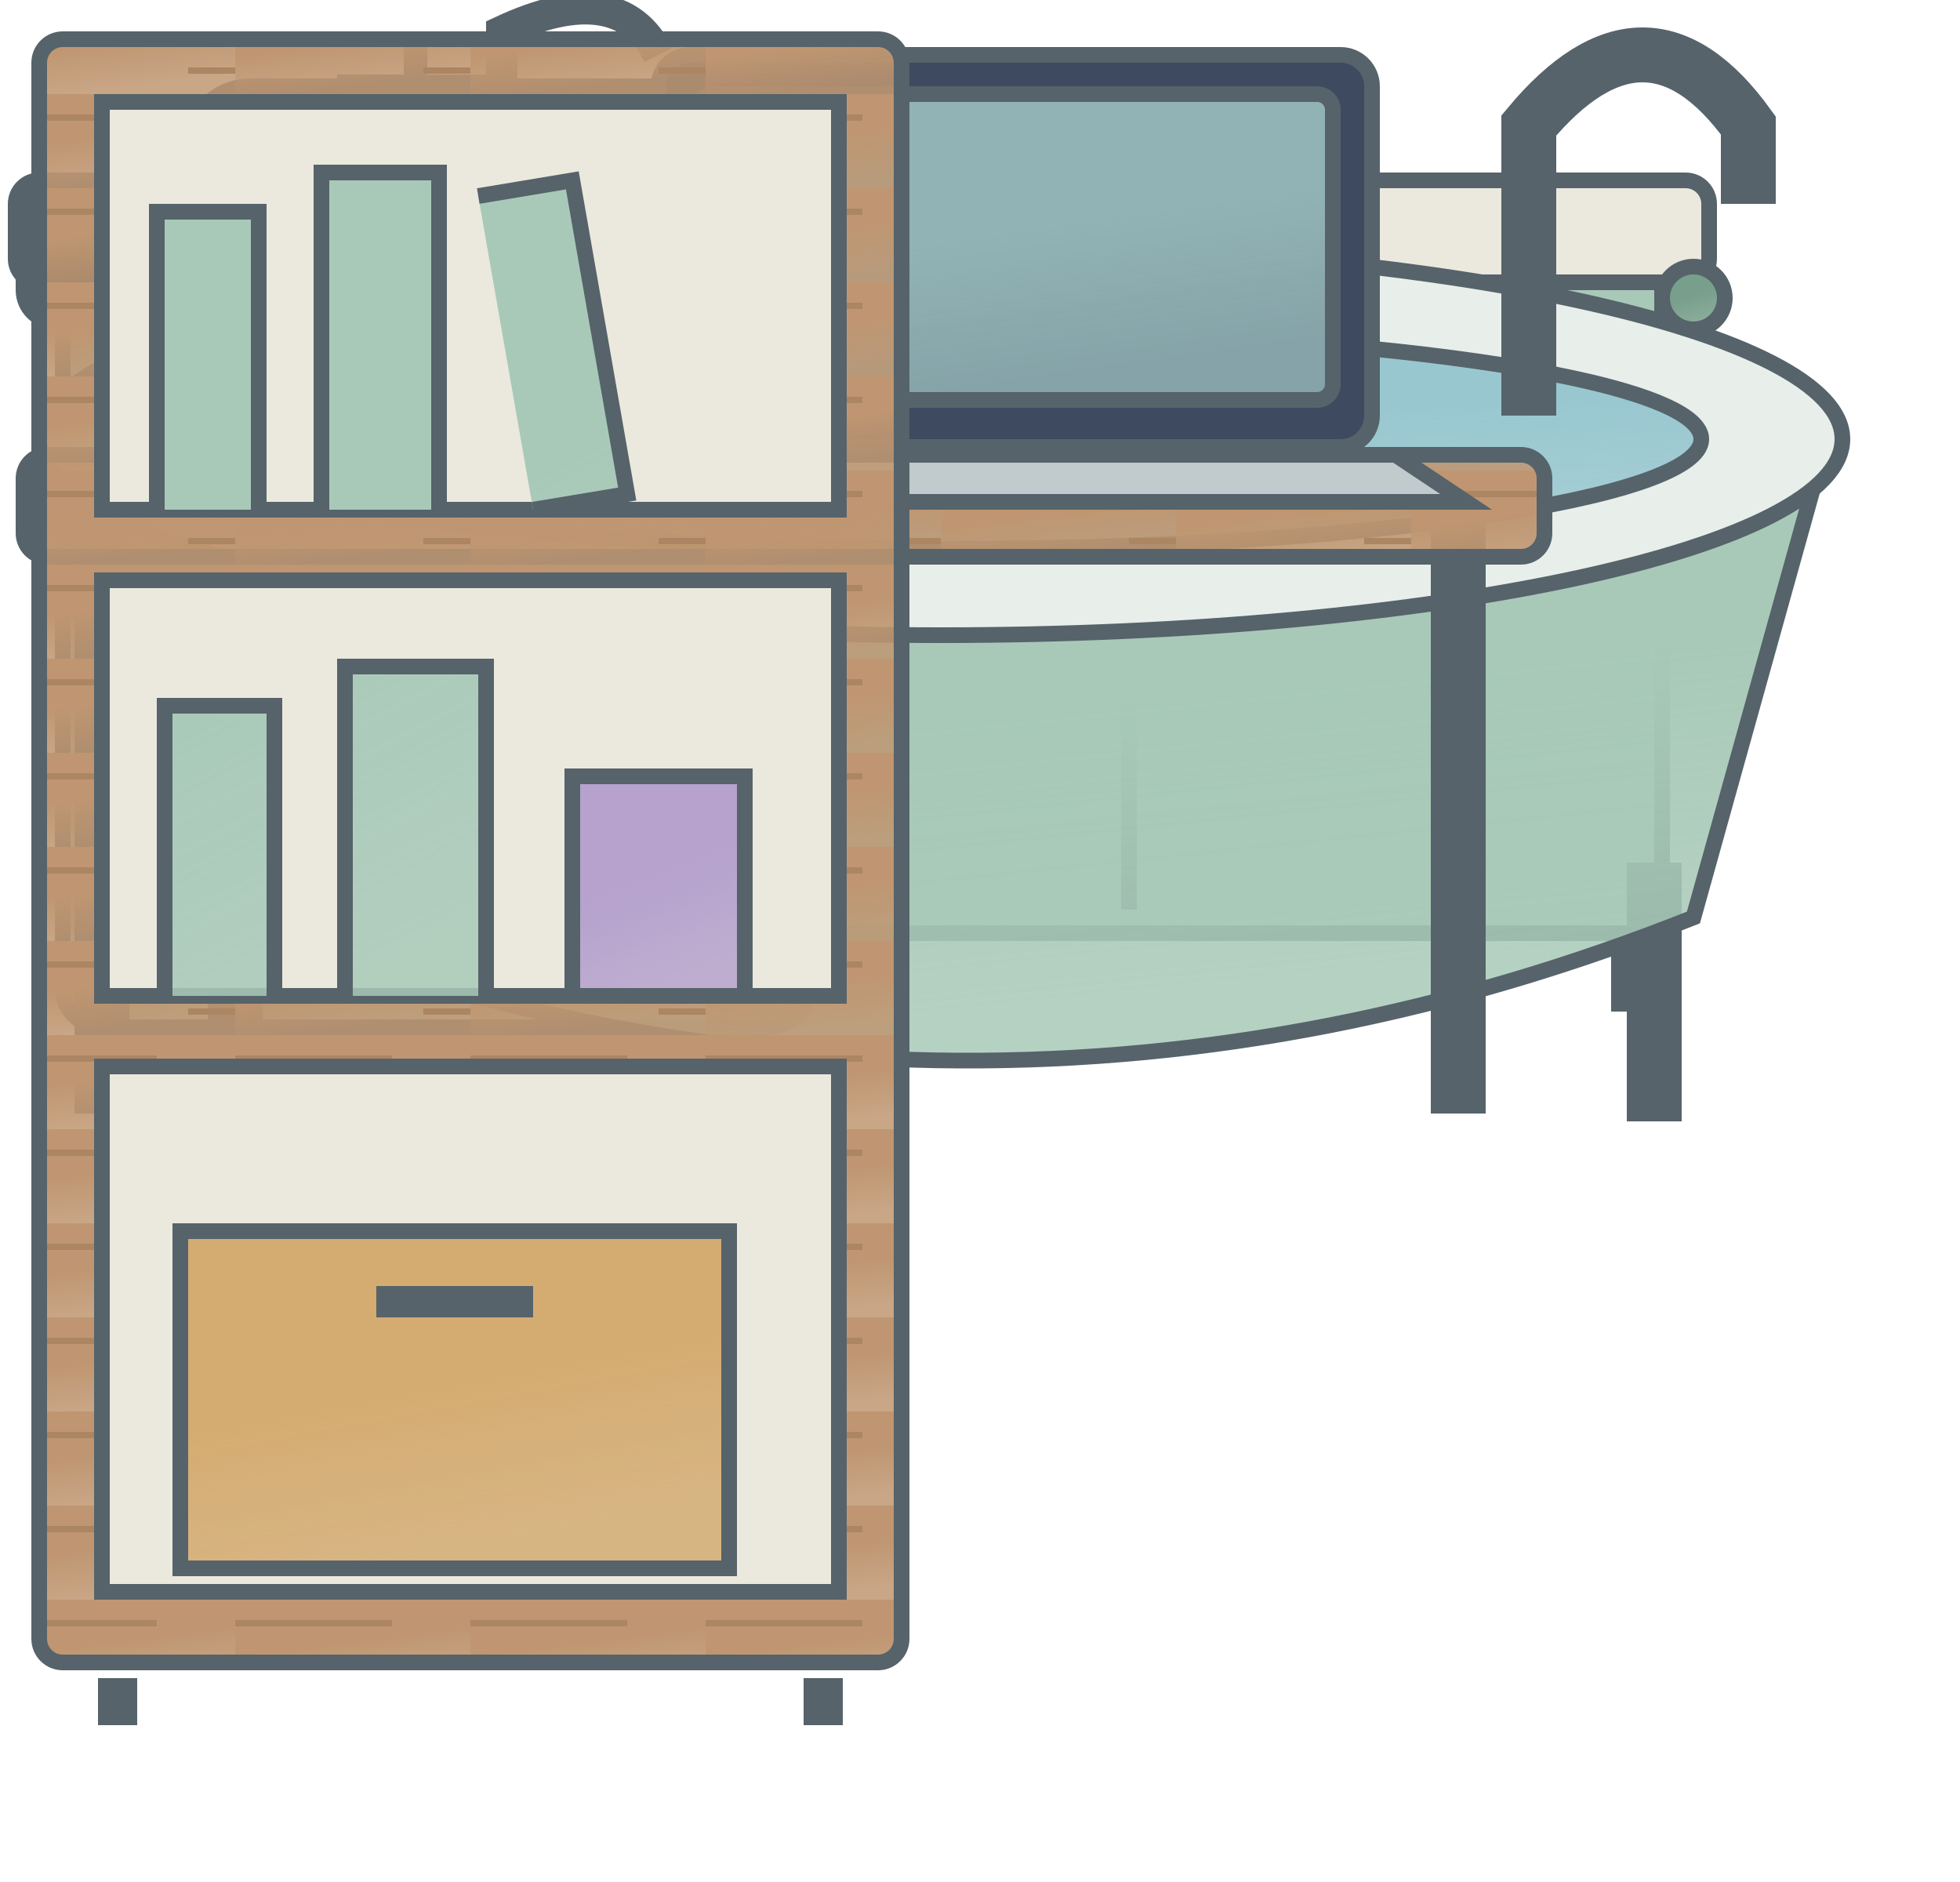
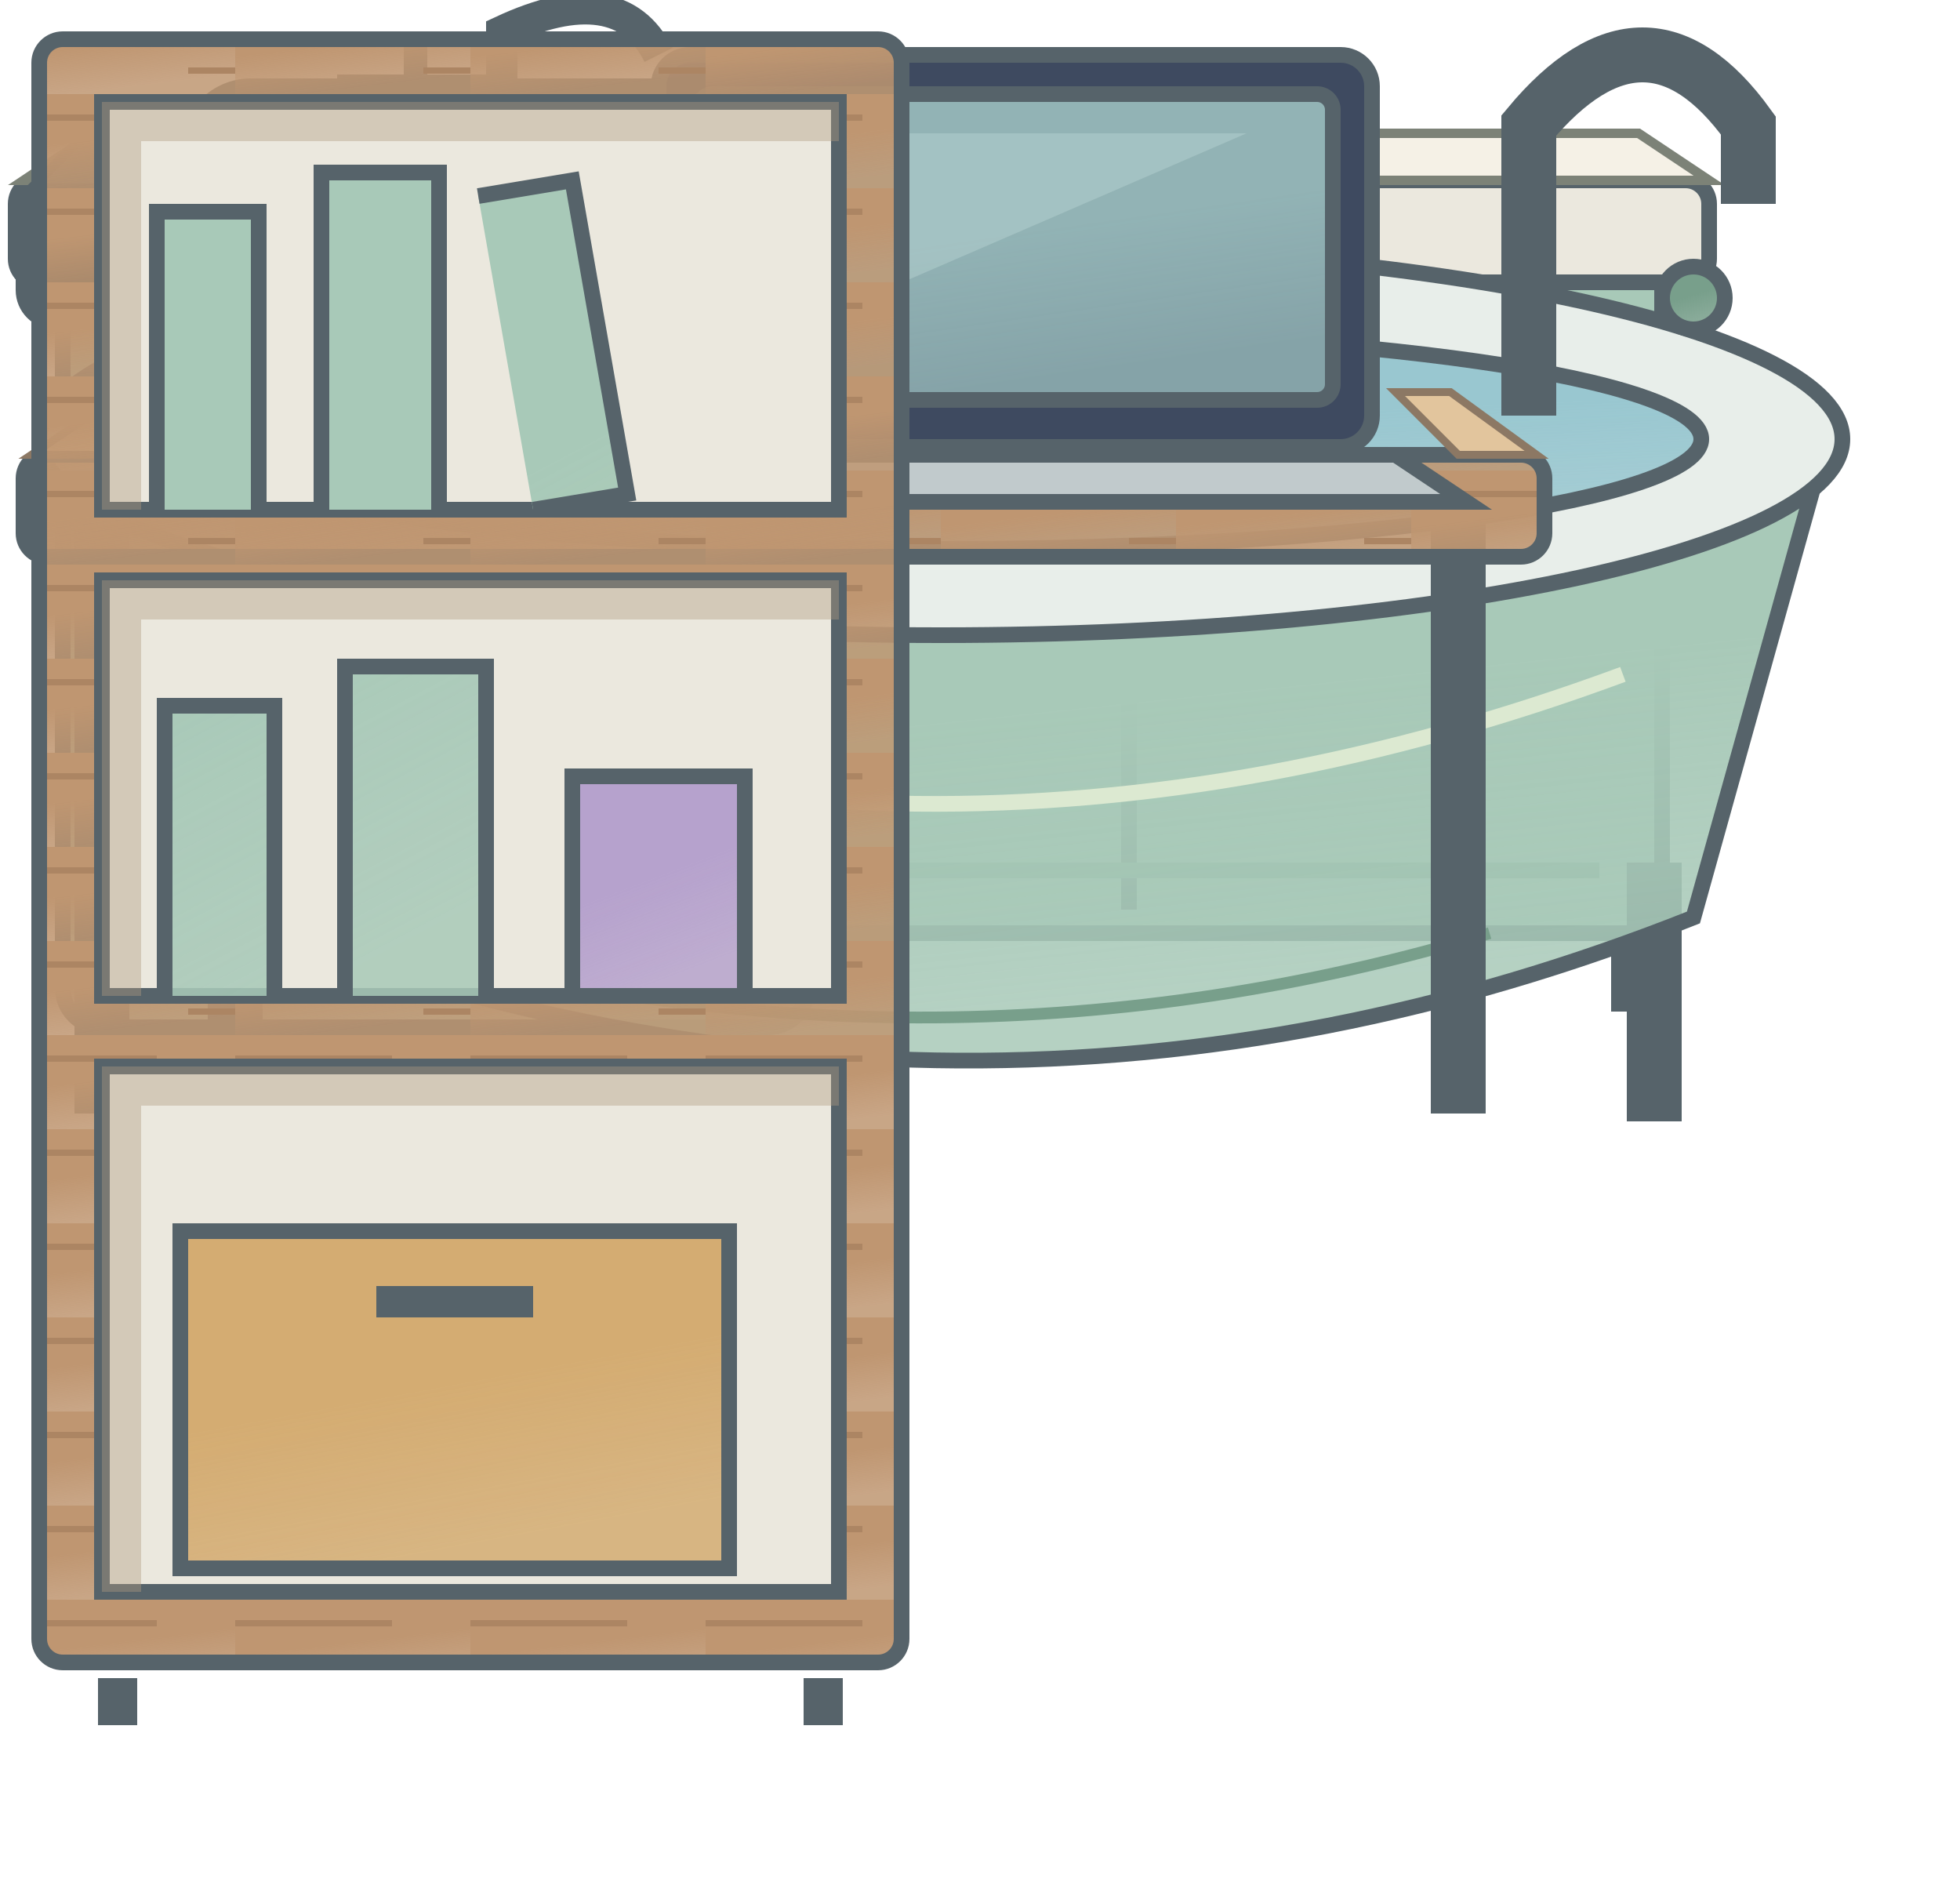
<svg xmlns="http://www.w3.org/2000/svg" width="250" height="240" viewBox="0 0 250 240">
  <defs>
    <linearGradient id="material-0" x1="0" y1="0" x2=".3" y2="1">
      <stop stop-color="#bf9671" />
      <stop offset=".55" stop-color="#bf9671" />
      <stop offset="1" stop-color="#bf9671" stop-opacity=".85" />
    </linearGradient>
    <linearGradient id="material-1" x1="0" y1="0" x2=".3" y2="1">
      <stop stop-color="#a8c9b8" />
      <stop offset=".55" stop-color="#a8c9b8" />
      <stop offset="1" stop-color="#a8c9b8" stop-opacity=".85" />
    </linearGradient>
    <linearGradient id="material-2" x1="0" y1="0" x2=".3" y2="1">
      <stop stop-color="#e4dbc5" />
      <stop offset=".55" stop-color="#e4dbc5" />
      <stop offset="1" stop-color="#e4dbc5" stop-opacity=".85" />
    </linearGradient>
    <linearGradient id="material-3" x1="0" y1="0" x2=".3" y2="1">
      <stop stop-color="#d4ac72" />
      <stop offset=".55" stop-color="#d4ac72" />
      <stop offset="1" stop-color="#d4ac72" stop-opacity=".85" />
    </linearGradient>
    <linearGradient id="material-4" x1="0" y1="0" x2=".3" y2="1">
      <stop stop-color="#99c7d0" />
      <stop offset=".55" stop-color="#99c7d0" />
      <stop offset="1" stop-color="#99c7d0" stop-opacity=".85" />
    </linearGradient>
    <linearGradient id="material-5" x1="0" y1="0" x2=".3" y2="1">
      <stop stop-color="#789f8b" />
      <stop offset=".55" stop-color="#789f8b" />
      <stop offset="1" stop-color="#789f8b" stop-opacity=".85" />
    </linearGradient>
    <linearGradient id="material-6" x1="0" y1="0" x2=".3" y2="1">
      <stop stop-color="#92b3b5" />
      <stop offset=".55" stop-color="#92b3b5" />
      <stop offset="1" stop-color="#92b3b5" stop-opacity=".85" />
    </linearGradient>
    <linearGradient id="material-7" x1="0" y1="0" x2=".3" y2="1">
      <stop stop-color="#b6a2cd" />
      <stop offset=".55" stop-color="#b6a2cd" />
      <stop offset="1" stop-color="#b6a2cd" stop-opacity=".85" />
    </linearGradient>
    <pattern id="grain" width="30" height="12" patternUnits="userSpaceOnUse">
      <rect width="30" height="12" fill="url(#material-0)" />
      <path d="M0 3h20m4 6h26" stroke="#ac8563" stroke-width=".8" />
    </pattern>
  </defs>
  <g id="counter" stroke="#56636a" stroke-width="2">
    <rect x="8" y="31" width="204" height="88" rx="4" fill="url(#material-1)" />
    <path d="M12 119v10m196-10v10" stroke-width="5" />
    <rect x="2" y="23" width="216" height="13" rx="3" fill="#ebe8de" />
    <path d="M76 38v78m68-78v78M25 48h30m42 0h28m38 0h28" />
    <rect x="24" y="11" width="81" height="17" rx="8" fill="#b9c7cb" />
    <path d="M64 16V4q15-7 20 3" fill="none" stroke-width="4" />
+     <path d="M3 23l9-6h197l9 6Z" fill="#f5f1e6" stroke="#7c8277" stroke-width="1.2" />
+     <path d="M16 111h188" stroke="#789f8b" stroke-width="2" />
  </g>
  <g id="stove" stroke="#56636a" stroke-width="2">
    <rect x="8" y="31" width="95" height="100" rx="5" fill="url(#material-1)" />
    <rect x="3" y="24" width="104" height="17" rx="4" fill="#384851" />
    <rect x="20" y="61" width="71" height="57" rx="5" fill="#34434c" />
    <path d="M29 73h52m-52 8h52" stroke="#647d88" />
    <path d="M26 137h59" stroke-width="4" />
    <circle cx="25" cy="49" r="3" fill="url(#material-2)" />
    <circle cx="45" cy="49" r="3" fill="url(#material-2)" />
    <path d="M33 20h40v10H33Z" fill="url(#material-3)" />
    <path d="M43 11h20m-10 0V6" stroke-width="3" />
+     <path d="M4 24l8-8h86l8 8Z" fill="#617276" stroke="#56636a" stroke-width="1.2" />
+     <path d="M28 87h55l-8 20H28Z" fill="#91b5b7" opacity=".22" stroke="none" />
  </g>
  <g id="bath" stroke="#56636a" stroke-width="2">
    <path d="M30 110v33m181-33v33" stroke-width="7" />
    <path d="M8 56h225l-17 61q-93 37-189-1Z" fill="url(#material-1)" />
    <ellipse cx="120" cy="56" rx="115" ry="25" fill="#e8eeea" />
    <ellipse cx="120" cy="56" rx="97" ry="14" fill="url(#material-4)" />
    <path d="M195 53V16q15-18 28 0v10" fill="none" stroke-width="7" />
    <circle cx="216" cy="38" r="4" fill="url(#material-5)" />
+     <path d="M30 84q85 36 177 2" fill="none" stroke="#dce9d1" stroke-width="2" />
+     <path d="M47 120q73 20 143-1" fill="none" stroke="#789f8b" stroke-width="1.5" />
  </g>
  <g id="desk" stroke="#56636a" stroke-width="2">
    <path d="M13 64v78m173-78v78" stroke-width="7" />
    <rect x="3" y="58" width="194" height="13" rx="3" fill="url(#grain)" />
    <rect x="19" y="73" width="52" height="27" rx="3" fill="url(#material-1)" />
    <path d="M34 83h20" />
    <rect x="84" y="7" width="91" height="50" rx="4" fill="#3e4a60" />
    <rect x="89" y="12" width="81" height="39" rx="2" fill="url(#material-6)" />
    <path d="m82 58 96 0 9 6H77Z" fill="#c1cacc" />
    <path d="M20 51h40m-36-7h32" stroke="#b6a2cd" stroke-width="5" />
+     <path d="M4 58l12-8h58v8Zm174-8h7l11 8h-10Z" fill="#e2c59d" stroke="#8c7864" stroke-width="1" />
+     <path d="M92 17h67l-67 29Z" fill="#d8eeea" opacity=".25" stroke="none" />
  </g>
  <g id="shelf" stroke="#56636a" stroke-width="2">
    <rect x="5" y="5" width="110" height="207" rx="3" fill="url(#grain)" />
    <g fill="#ebe8de">
      <path d="M13 13h94v52H13Zm0 61h94v53H13Zm0 62h94v67H13Z" />
    </g>
    <path d="M20 65V27h13v38m8 0V22h15v43m5-40 12-2 7 40-12 2M21 127V90h14v37m9 0V85h18v42" fill="url(#material-1)" />
    <path d="M73 99h22v28H73Z" fill="url(#material-7)" />
    <path d="M23 157h70v43H23Z" fill="url(#material-3)" />
    <path d="M48 166h20" stroke-width="4" />
    <path d="M15 214v6m90-6v6" stroke-width="5" />
+     <path d="M13 13h94v5H18v47h-5Zm0 61h94v5H18v48h-5Zm0 62h94v5H18v62h-5Z" fill="#b09a80" opacity=".4" stroke="none" />
  </g>
</svg>
